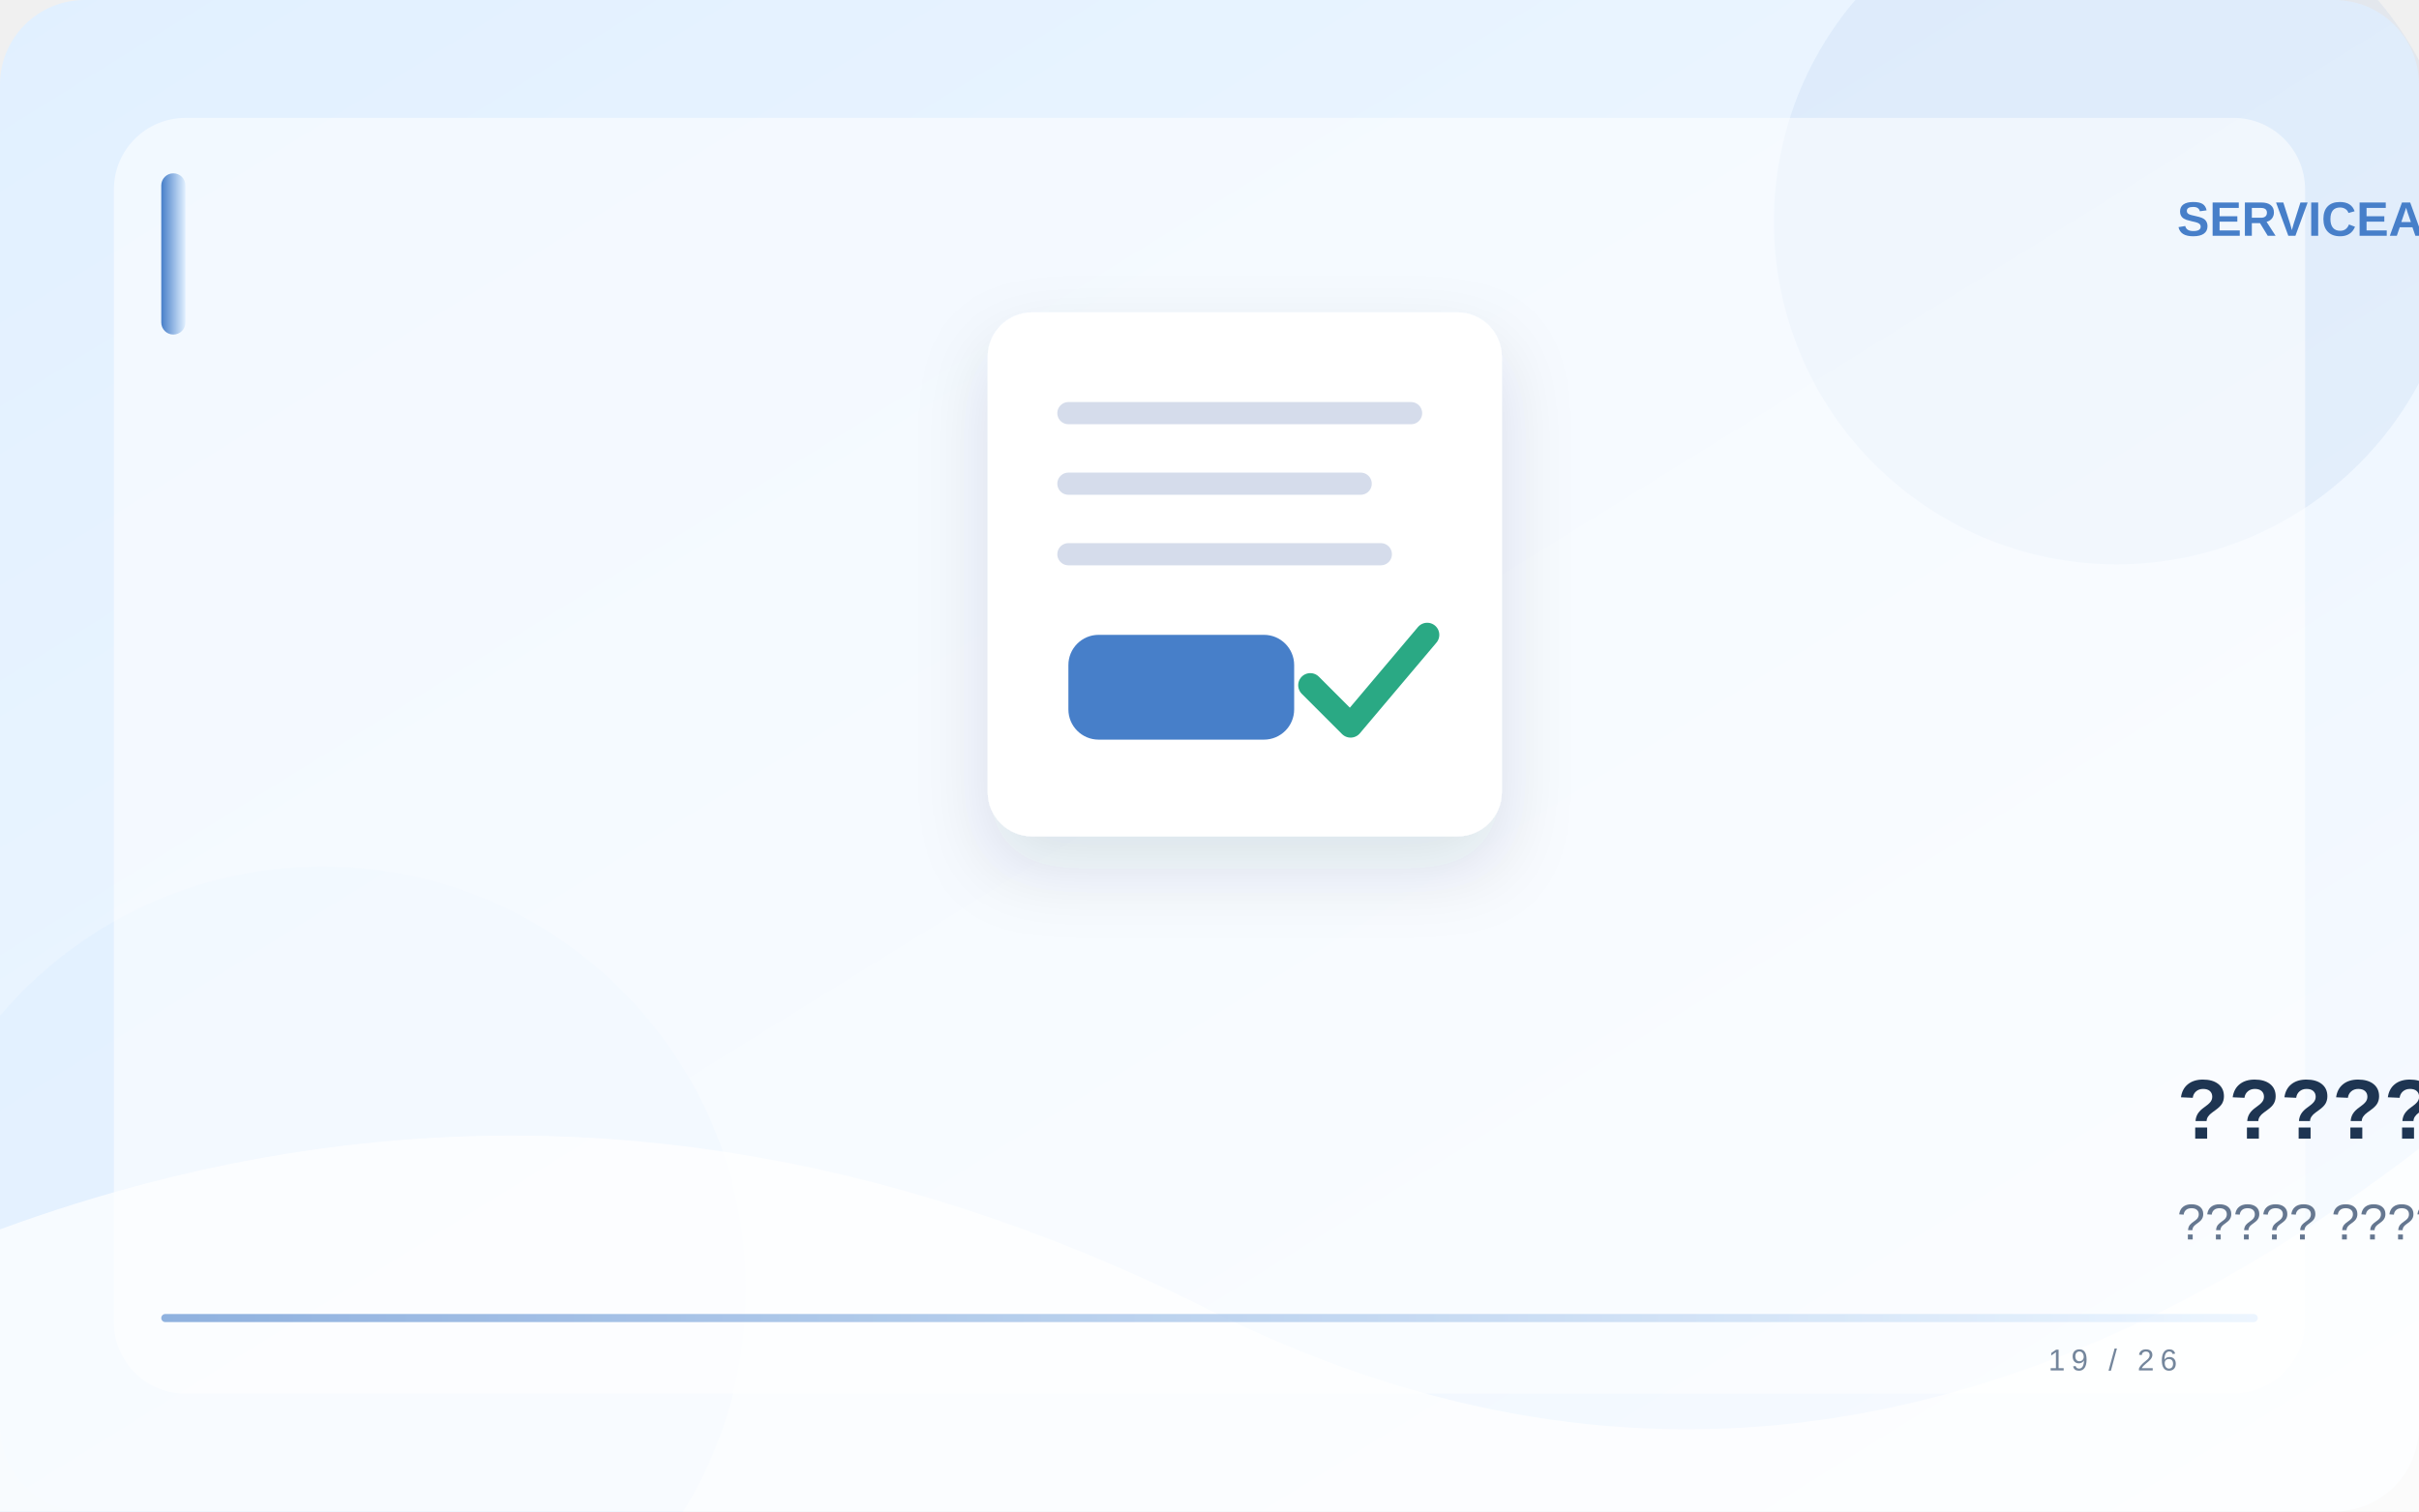
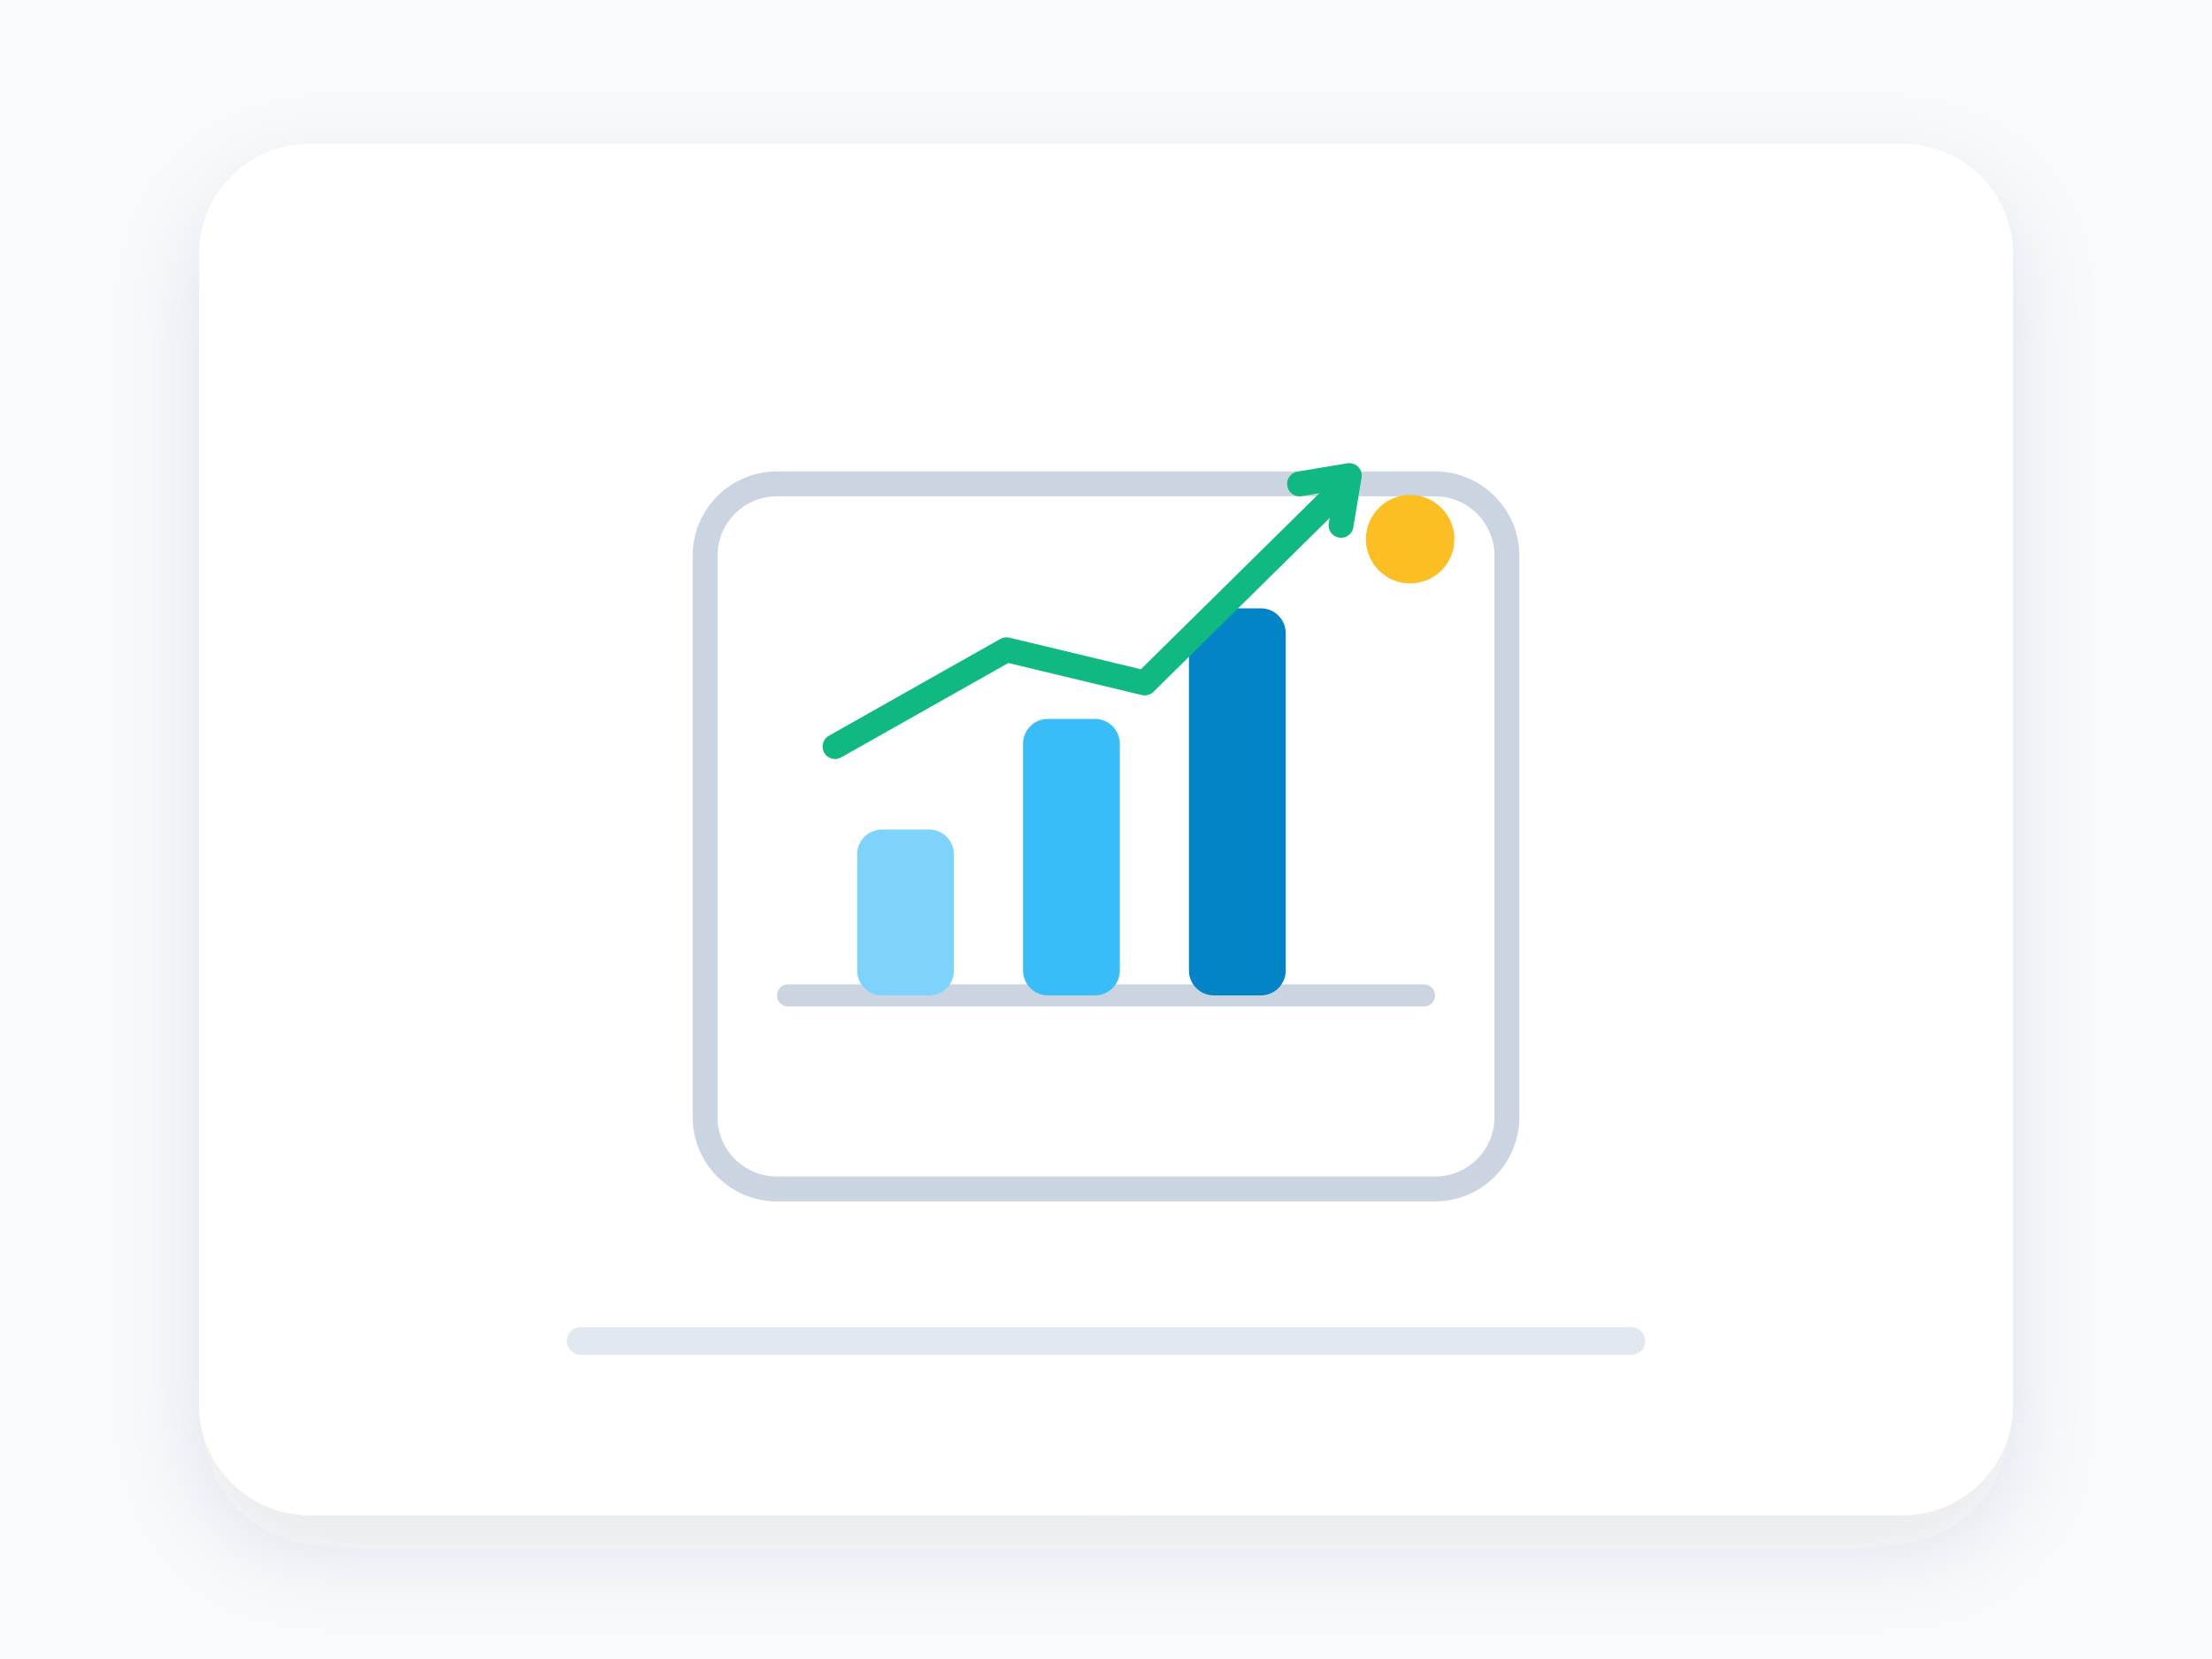
- <svg xmlns="http://www.w3.org/2000/svg" width="1200" height="750" viewBox="0 0 1200 750" role="img" aria-labelledby="title desc">
+ <svg xmlns="http://www.w3.org/2000/svg" width="800" height="600" viewBox="0 0 800 600">
  <defs>
-     <linearGradient id="bg" x1="0" y1="0" x2="1" y2="1">
-       <stop stop-color="#e1f0ff" />
-       <stop offset="1" stop-color="#f8fbff" />
-     </linearGradient>
-     <linearGradient id="band" x1="0" y1="0" x2="1" y2="0">
-       <stop stop-color="#477fc9" />
-       <stop offset="1" stop-color="#e1f0ff" />
-     </linearGradient>
-     <filter id="shadow" x="-20%" y="-20%" width="140%" height="140%">
-       <feDropShadow dx="0" dy="16" stdDeviation="18" flood-color="#22334a" flood-opacity=".12" />
+     <filter id="s" x="-20%" y="-20%" width="140%" height="150%">
+       <feDropShadow dx="0" dy="12" stdDeviation="16" flood-color="#334155" flood-opacity=".10" />
    </filter>
  </defs>
-   <rect width="1200" height="750" rx="42" fill="url(#bg)" />
-   <circle cx="1050" cy="110" r="170" fill="#477fc9" opacity=".08" />
-   <circle cx="160" cy="640" r="210" fill="#e1f0ff" opacity=".7" />
-   <path d="M0 610Q300 500 600 650T1200 570V750H0Z" fill="#fff" opacity=".72" />
-   <rect x="58" y="60" width="1084" height="630" rx="34" fill="#fff" opacity=".54" stroke="#fff" stroke-width="3" />
-   <g filter="url(#shadow)">
-     <rect x="490" y="155" width="255" height="260" rx="22" fill="#fff" />
-     <path d="M530 205h170m-170 35h145m-145 35h155" stroke="#d5dceb" stroke-width="11" stroke-linecap="round" />
-     <rect x="530" y="315" width="112" height="52" rx="15" fill="#477fc9" />
-     <path d="m650 340 20 20 38-45" fill="none" stroke="#29a984" stroke-width="12" stroke-linecap="round" stroke-linejoin="round" />
+   <rect width="800" height="600" fill="#f8fafc" />
+   <circle cx="400" cy="300" r="248" fill="#f1f5f9" />
+   <circle cx="140" cy="150" r="24" fill="#bae6fd" />
+   <circle cx="660" cy="420" r="18" fill="#d1fae5" />
+   <path d="M590 120h28m-14-14v28M170 430h24" stroke="#94a3b8" stroke-width="7" stroke-linecap="round" />
+   <rect x="72" y="52" width="656" height="496" rx="40" fill="#fff" filter="url(#s)" />
+   <path d="M210 485h380" stroke="#e2e8f0" stroke-width="10" stroke-linecap="round" />
+   <g stroke-linecap="round" stroke-linejoin="round">
+     <rect x="255" y="175" width="290" height="255" rx="26" fill="#fff" stroke="#cbd5e1" stroke-width="9" />
+     <path d="M285 360h230" stroke="#cbd5e1" stroke-width="8" />
+     <rect x="310" y="300" width="35" height="60" rx="9" fill="#7dd3fc" />
+     <rect x="370" y="260" width="35" height="100" rx="9" fill="#38bdf8" />
+     <rect x="430" y="220" width="35" height="140" rx="9" fill="#0284c7" />
+     <path d="m302 270 62-35 50 12 73-72" fill="none" stroke="#10b981" stroke-width="9" stroke-linecap="round" stroke-linejoin="round" />
+     <path d="m470 175 18-3-3 18" fill="none" stroke="#10b981" stroke-width="9" stroke-linecap="round" stroke-linejoin="round" />
+     <circle cx="510" cy="195" r="16" fill="#fbbf24" />
  </g>
-   <rect x="80" y="86" width="12" height="80" rx="6" fill="url(#band)" />
-   <text x="1080" y="117" text-anchor="end" direction="rtl" font-family="Arial,sans-serif" font-size="24" font-weight="700" fill="#477fc9">???? ???? ? SERVICEAI</text>
-   <text x="1080" y="565" text-anchor="end" direction="rtl" font-family="Arial,sans-serif" font-size="42" font-weight="700" fill="#1e3552">??? ??????</text>
-   <text x="1080" y="615" text-anchor="end" direction="rtl" font-family="Arial,sans-serif" font-size="25" fill="#657790">??? ???? ?????</text>
-   <rect x="80" y="652" width="1040" height="4" rx="2" fill="url(#band)" opacity=".6" />
-   <text x="1080" y="680" text-anchor="end" font-family="Arial,sans-serif" font-size="15" letter-spacing="3" fill="#74869c">19 / 26</text>
</svg>
